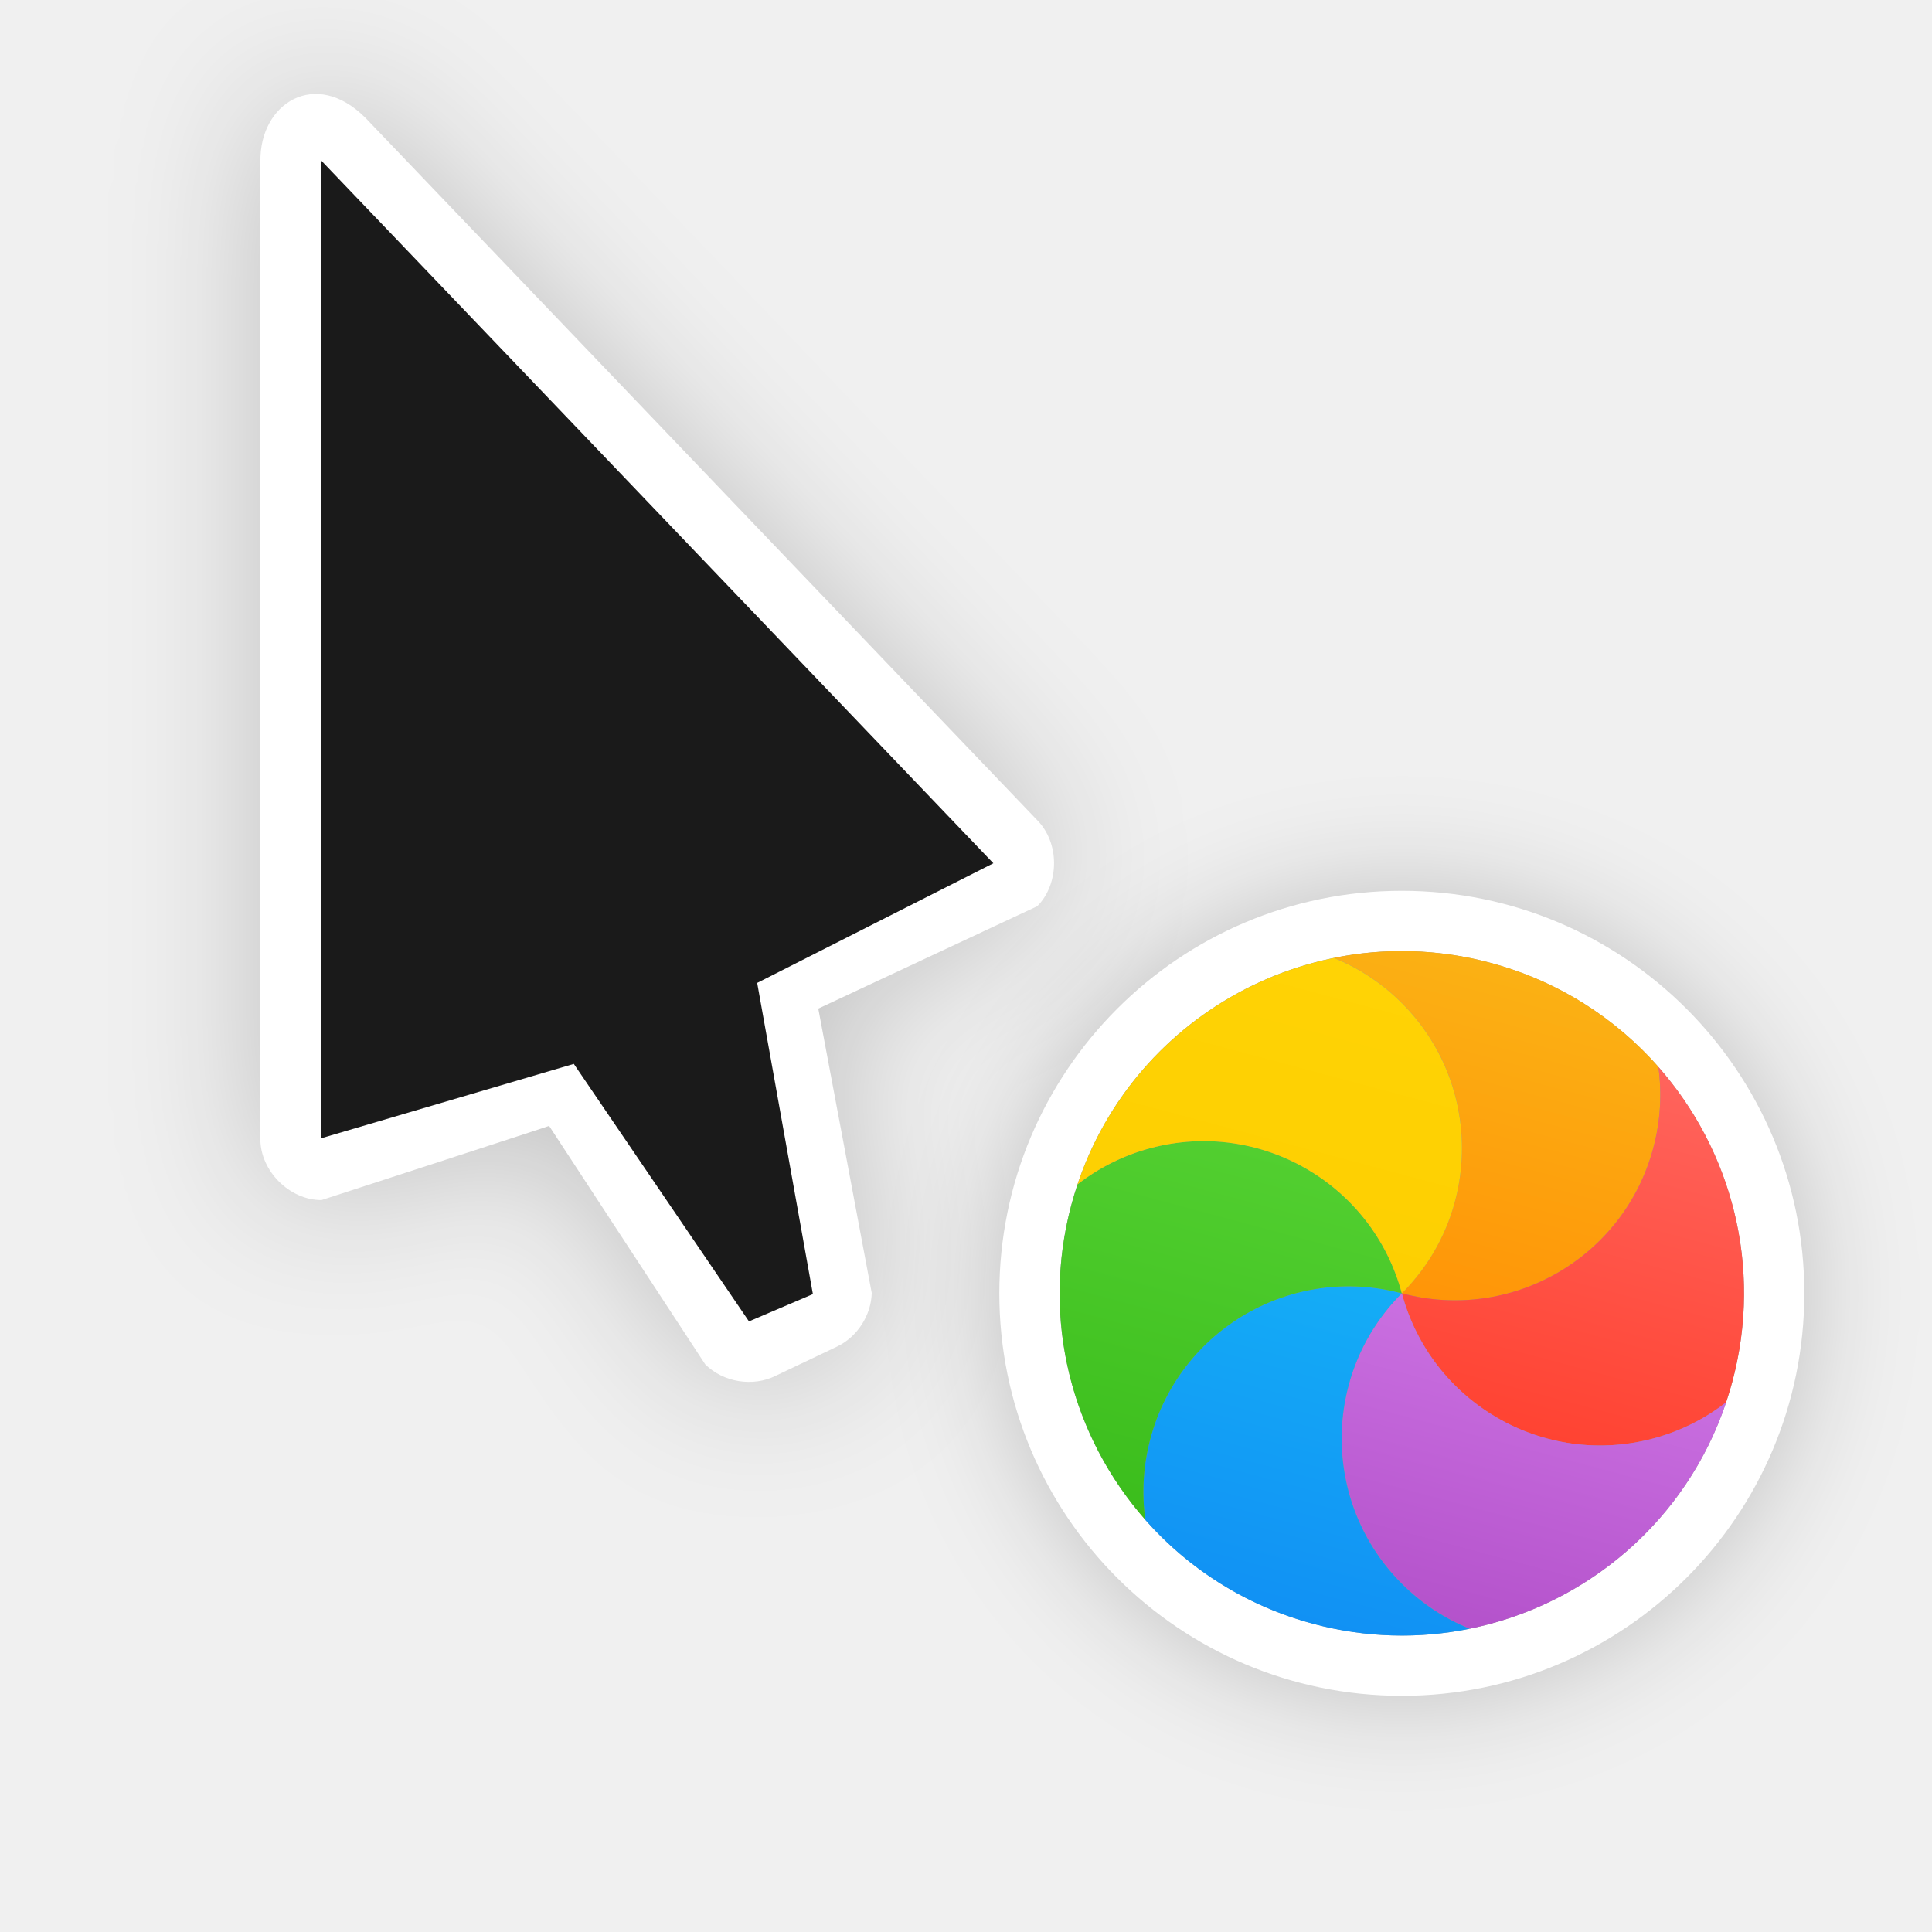
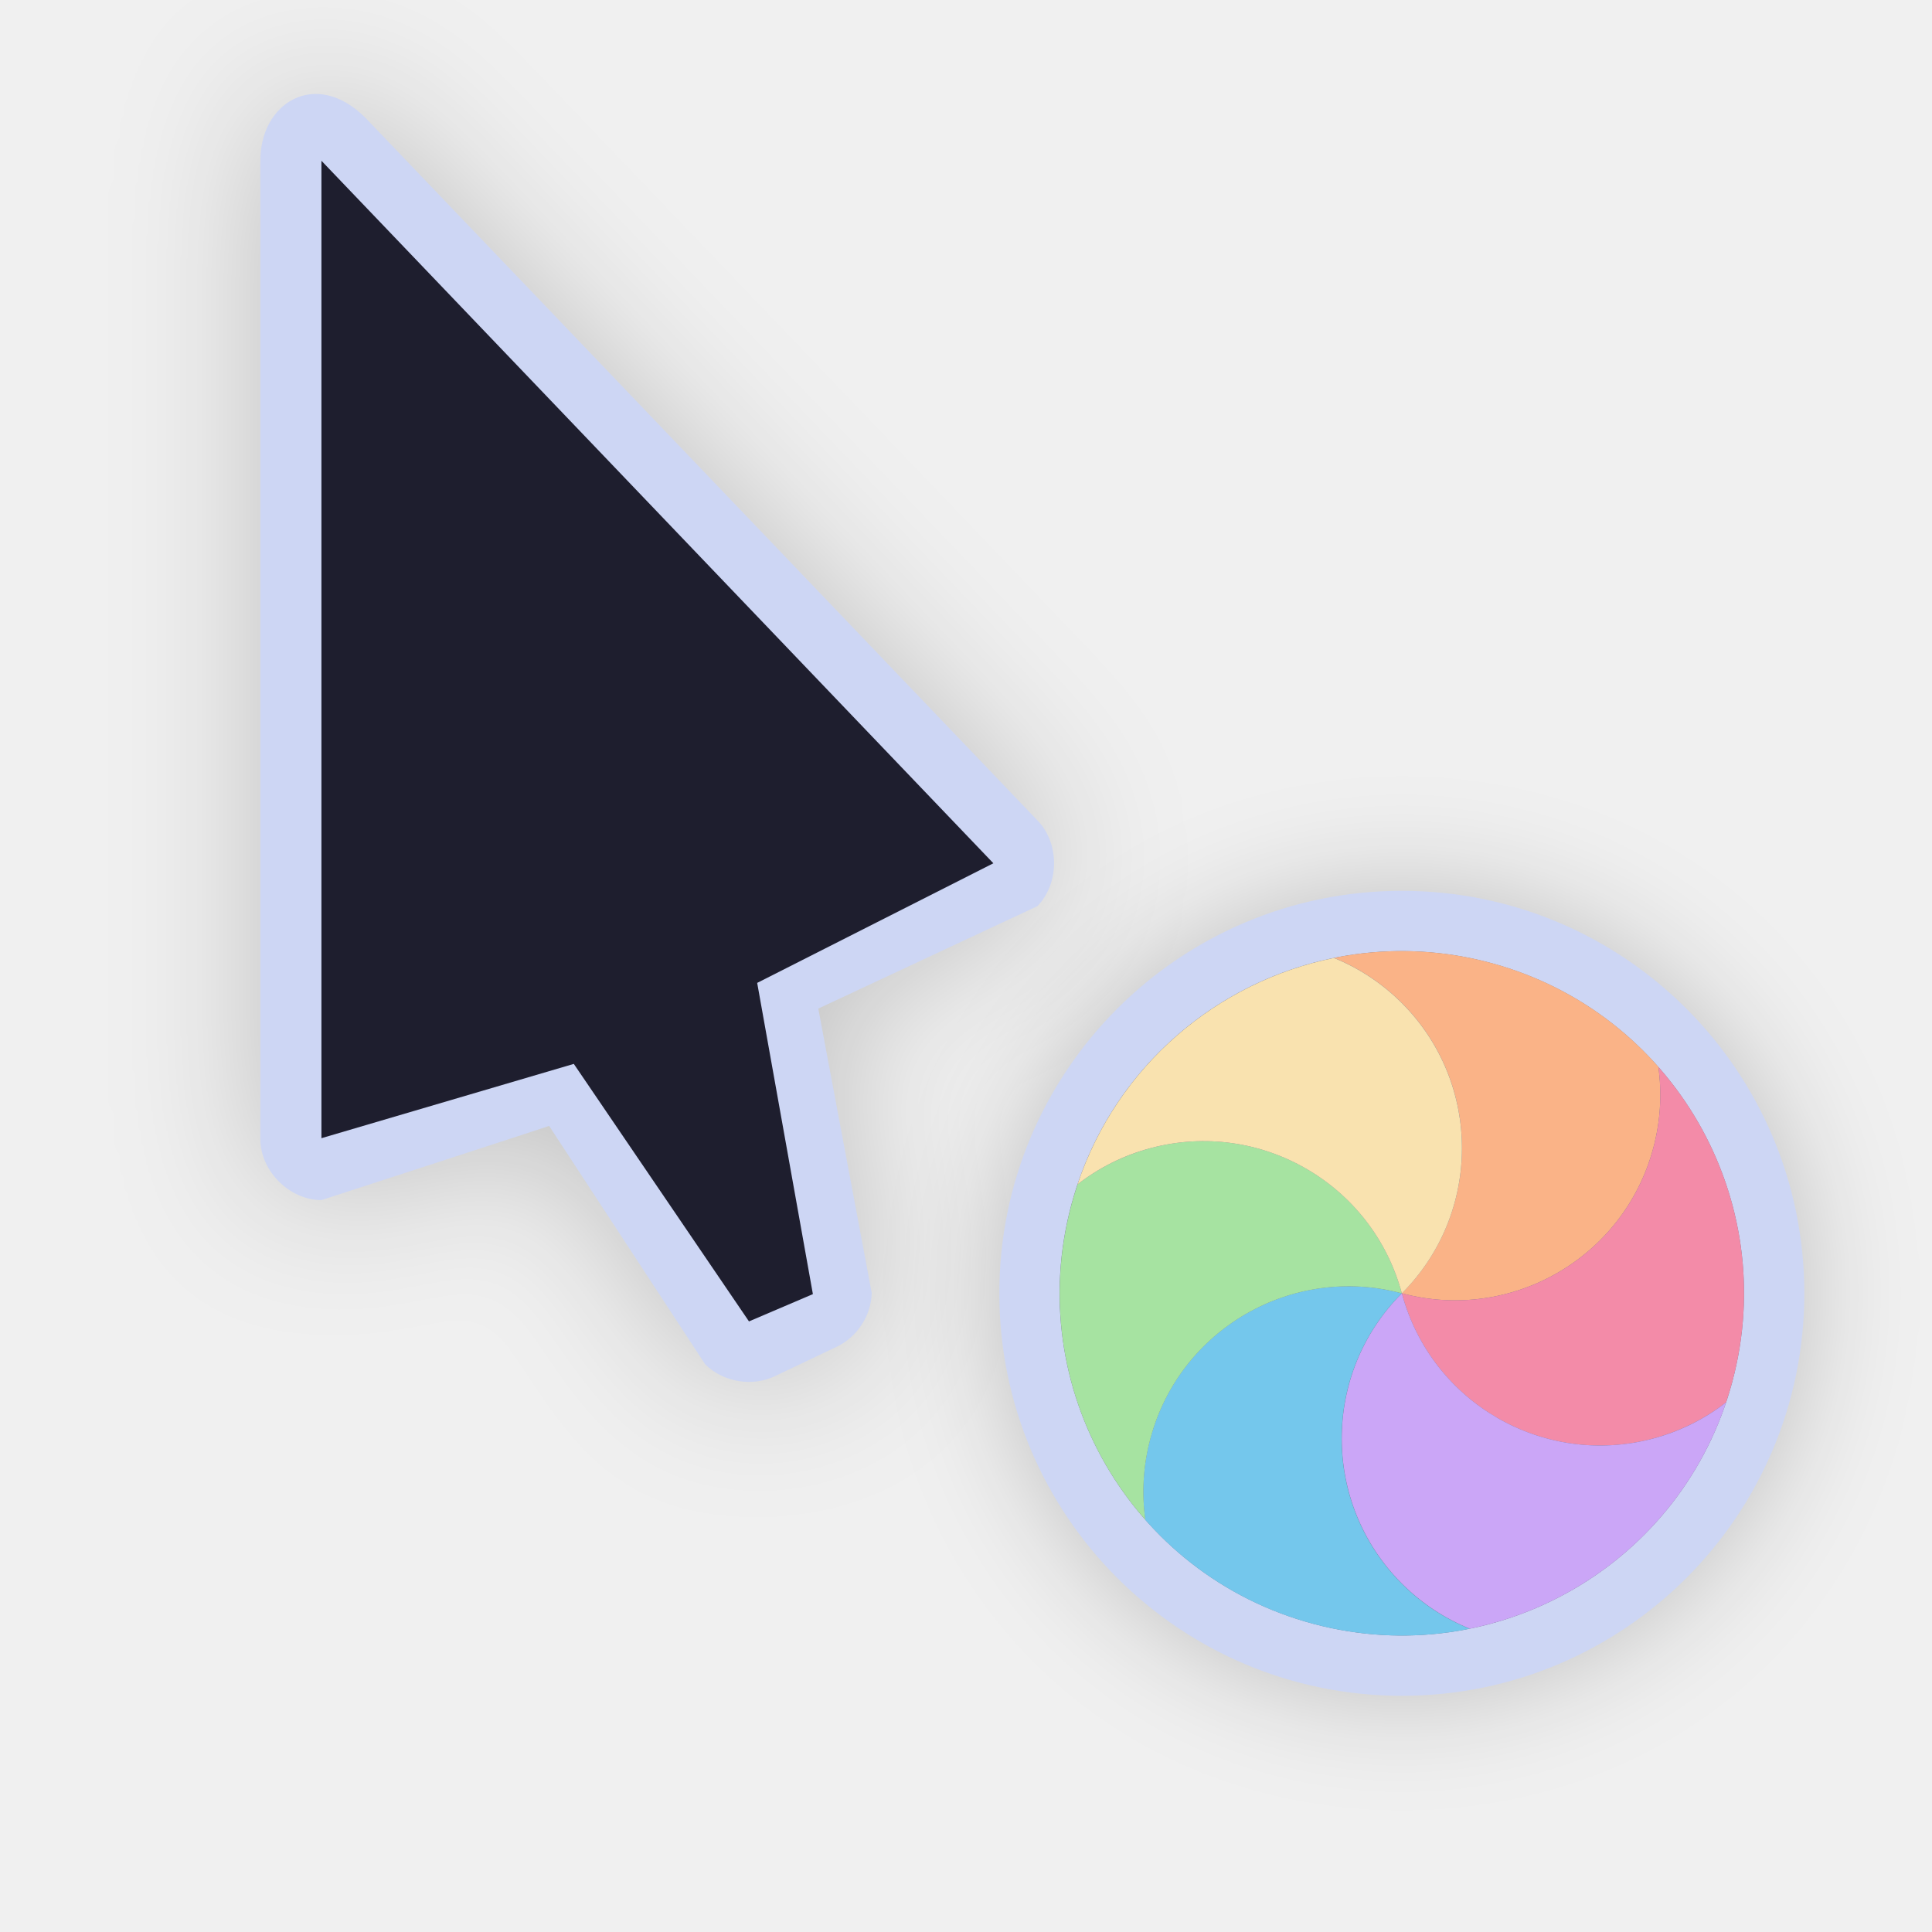
<svg xmlns="http://www.w3.org/2000/svg" height="24" viewBox="0 0 24 24" width="24">
  <linearGradient id="a" gradientTransform="matrix(.4579123 0 0 .4380064 8.607332 9.250079)" gradientUnits="userSpaceOnUse" x1="17.871" x2="17.871" y1="7.669" y2="17.893">
-     <stop offset="0" stop-color="#fbb114" />
-     <stop offset="1" stop-color="#ff9508" />
+     <stop offset="0" stop-color="#fab387" />
+     <stop offset="1" stop-color="#fab387" />
  </linearGradient>
  <linearGradient id="b" gradientTransform="matrix(.4206575 0 0 .4767976 8.607332 9.250079)" gradientUnits="userSpaceOnUse" x1="23.954" x2="23.954" y1="8.61" y2="19.256">
-     <stop offset="0" stop-color="#ff645d" />
-     <stop offset="1" stop-color="#ff4332" />
+     <stop offset="0" stop-color="#f38ba8" />
+     <stop offset="1" stop-color="#f38ba8" />
  </linearGradient>
  <linearGradient id="c" gradientTransform="matrix(.4914857 0 0 .4080861 8.607332 9.250079)" gradientUnits="userSpaceOnUse" x1="20.127" x2="20.127" y1="19.205" y2="29.033">
-     <stop offset="0" stop-color="#ca70e1" />
-     <stop offset="1" stop-color="#b452cb" />
+     <stop offset="0" stop-color="#cba6f7" />
+     <stop offset="1" stop-color="#cba6f7" />
  </linearGradient>
  <linearGradient id="d" gradientTransform="matrix(.4579123 0 0 .4380064 8.607332 9.250079)" gradientUnits="userSpaceOnUse" x1="16.36" x2="16.36" y1="17.893" y2="28.118">
-     <stop offset="0" stop-color="#14adf6" />
-     <stop offset="1" stop-color="#1191f4" />
+     <stop offset="0" stop-color="#74c7ec" />
+     <stop offset="1" stop-color="#74c7ec" />
  </linearGradient>
  <linearGradient id="e" gradientTransform="matrix(.4206575 0 0 .4767976 8.607332 9.250079)" gradientUnits="userSpaceOnUse" x1="13.308" x2="13.308" y1="13.619" y2="24.265">
-     <stop offset="0" stop-color="#52cf30" />
-     <stop offset="1" stop-color="#3bbd1c" />
+     <stop offset="0" stop-color="#a6e3a1" />
+     <stop offset="1" stop-color="#a6e3a1" />
  </linearGradient>
  <linearGradient id="f" gradientTransform="matrix(.4914857 0 0 .4080861 8.607332 9.250079)" gradientUnits="userSpaceOnUse" x1="11.766" x2="11.766" y1="9.377" y2="19.205">
-     <stop offset="0" stop-color="#ffd305" />
-     <stop offset="1" stop-color="#fdcf01" />
+     <stop offset="0" stop-color="#f9e2af" />
+     <stop offset="1" stop-color="#f9e2af" />
  </linearGradient>
  <filter id="g" color-interpolation-filters="sRGB" height="1.272" width="1.441" x="-.22" y="-.136">
    <feGaussianBlur stdDeviation=".905" />
  </filter>
  <filter id="h" color-interpolation-filters="sRGB" height="1.336" width="1.336" x="-.168" y="-.168">
    <feGaussianBlur stdDeviation=".7" />
  </filter>
  <circle cx="17.414" cy="16.066" fill-rule="evenodd" filter="url(#h)" opacity=".2" r="5" stroke-width=".455" />
  <g stroke-width=".759">
    <path d="m3.234 2.007v12.142c0.0.397.362.759.759.759 0 0 2.946-.956 2.828-.922l1.939 2.962c.224.224.594.284.877.142l.765-.364c.249-.121.42-.387.427-.664l-.664-3.533 2.721-1.272c.277-.281.277-.787 0-1.067l-8.347-8.727c-.622-.622-1.317-.178-1.304.545z" filter="url(#g)" opacity=".2" />
-     <path d="m3.234 2.007v12.142c0.0.397.362.759.759.759 0 0 2.946-.956 2.828-.922l1.939 2.962c.224.224.594.284.877.142l.765-.364c.249-.121.42-.387.427-.664l-.664-3.533 2.721-1.272c.277-.281.277-.787 0-1.067l-8.347-8.727c-.622-.622-1.317-.178-1.304.545z" fill="#fff" />
-     <path d="m3.993 14.139v-12.142l8.347 8.727-2.934 1.486.692 3.866-.794.339-2.176-3.199z" fill="#1a1a1a" />
+     <path d="m3.234 2.007v12.142c0.0.397.362.759.759.759 0 0 2.946-.956 2.828-.922l1.939 2.962c.224.224.594.284.877.142l.765-.364c.249-.121.42-.387.427-.664l-.664-3.533 2.721-1.272c.277-.281.277-.787 0-1.067l-8.347-8.727c-.622-.622-1.317-.178-1.304.545z" fill="#cdd6f4" />
+     <path d="m3.993 14.139v-12.142l8.347 8.727-2.934 1.486.692 3.866-.794.339-2.176-3.199z" fill="#1e1e2e" />
  </g>
-   <circle cx="17.414" cy="16.066" fill="#fff" fill-rule="evenodd" r="5" stroke-width=".455" />
+   <circle cx="17.414" cy="16.066" fill="#cdd6f4" fill-rule="evenodd" r="5" stroke-width=".455" />
  <g fill-rule="evenodd" transform="matrix(.9659258 .258819 -.258819 .9659258 6.232054 -4.856962)">
-     <circle cx="16.216" cy="17.316" fill="#959595" r="4.25" stroke-width=".423" />
+     <circle cx="16.216" cy="17.316" fill="#6c7086" r="4.25" stroke-width=".423" />
    <g stroke-width=".445" transform="matrix(.9489808 0 0 .9489808 .610505 1.100282)">
      <path d="m18.921 13.355c.136.321.211.674.211 1.045 0 1.484-1.203 2.687-2.687 2.687.742-1.285.302-2.929-.984-3.671-.321-.185-.665-.297-1.011-.34.601-.299 1.278-.468 1.995-.468.916 0 1.767.275 2.476.746z" fill="url(#a)" />
      <path d="m20.915 17.366c-.21.278-.478.519-.799.705-1.285.742-2.929.302-3.671-.984 1.484 0 2.687-1.203 2.687-2.687 0-.371-.075-.724-.211-1.045 1.207.802 2.002 2.174 2.002 3.732 0 .094-.003.187-.009.279z" fill="url(#b)" />
      <path d="m18.44 21.098c-.346-.043-.69-.155-1.011-.34-1.285-.742-1.726-2.385-.984-3.671.742 1.285 2.385 1.726 3.671.984.321-.185.589-.427.799-.705-.101 1.638-1.081 3.037-2.475 3.732z" fill="url(#c)" />
      <path d="m13.968 20.82c-.136-.321-.211-.674-.211-1.045 0-1.484 1.203-2.687 2.687-2.687-.742 1.285-.302 2.929.984 3.671.321.186.665.297 1.011.34-.601.299-1.278.468-1.995.468-.916 0-1.767-.275-2.476-.746z" fill="url(#d)" />
      <path d="m11.975 16.809c.21-.278.478-.519.799-.705 1.285-.742 2.929-.302 3.671.984-1.484 0-2.687 1.203-2.687 2.687 0 .371.075.724.211 1.045-1.207-.802-2.002-2.174-2.002-3.732 0-.094.003-.187.009-.279z" fill="url(#e)" />
      <path d="m14.45 13.077c.346.043.69.155 1.011.34 1.285.742 1.726 2.385.984 3.671-.742-1.285-2.385-1.726-3.671-.984-.321.185-.589.427-.799.705.101-1.638 1.081-3.037 2.475-3.732z" fill="url(#f)" />
    </g>
  </g>
</svg>
